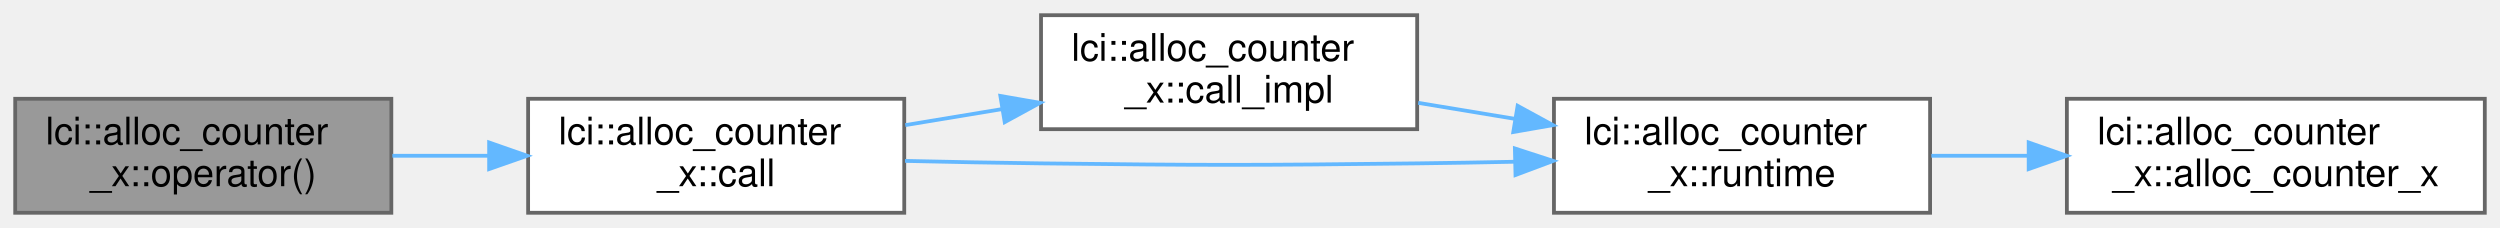
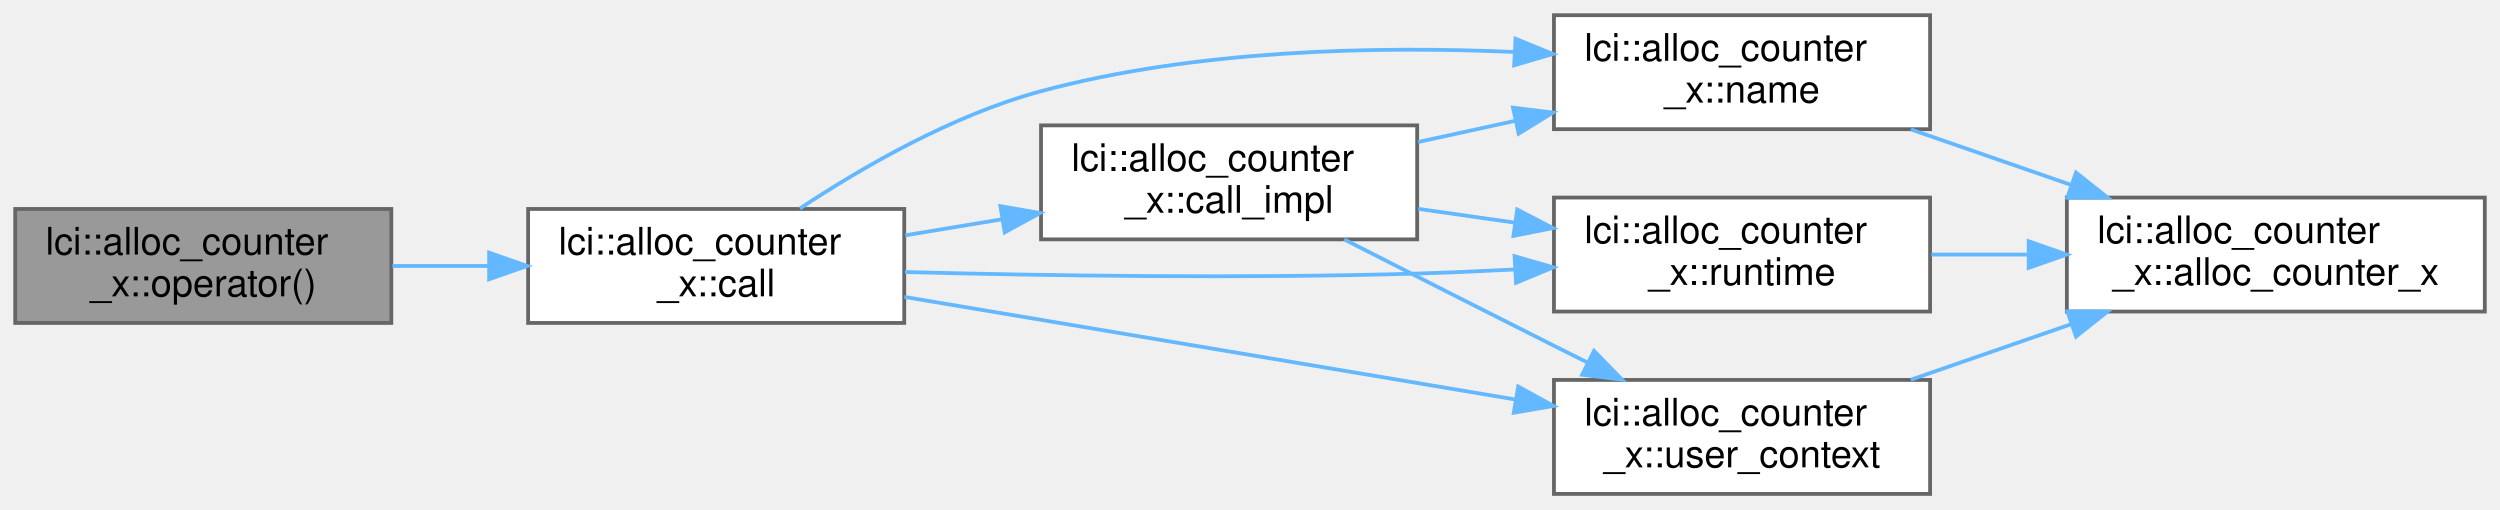
- <svg xmlns="http://www.w3.org/2000/svg" xmlns:xlink="http://www.w3.org/1999/xlink" width="658pt" height="60pt" viewBox="0.00 0.00 658.00 60.00">
-   <g id="graph0" class="graph" transform="scale(1 1) rotate(0) translate(4 56)">
+ <svg xmlns="http://www.w3.org/2000/svg" xmlns:xlink="http://www.w3.org/1999/xlink" width="658pt" height="134pt" viewBox="0.00 0.00 658.00 134.00">
+   <g id="graph0" class="graph" transform="scale(1 1) rotate(0) translate(4 130)">
    <g id="Node000001" class="node">
      <g id="a_Node000001">
        <a xlink:title=" ">
-           <polygon fill="#999999" stroke="#666666" points="99,-30 0,-30 0,0 99,0 99,-30" />
-           <text text-anchor="start" x="8" y="-18" font-family="Helvetica,sans-Serif" font-size="10.00">lci::alloc_counter</text>
-           <text text-anchor="middle" x="49.5" y="-7" font-family="Helvetica,sans-Serif" font-size="10.00">_x::operator()</text>
+           <polygon fill="#999999" stroke="#666666" points="99,-75 0,-75 0,-45 99,-45 99,-75" />
+           <text text-anchor="start" x="8" y="-63" font-family="Helvetica,sans-Serif" font-size="10.00">lci::alloc_counter</text>
+           <text text-anchor="middle" x="49.5" y="-52" font-family="Helvetica,sans-Serif" font-size="10.00">_x::operator()</text>
        </a>
      </g>
    </g>
    <g id="Node000002" class="node">
      <g id="a_Node000002">
        <a xlink:href="../../d9/d3a/classlci_1_1alloc__counter__x.html#a90783d2801728881e056ee9d8d1451eb" target="_top" xlink:title=" ">
-           <polygon fill="white" stroke="#666666" points="234,-30 135,-30 135,0 234,0 234,-30" />
-           <text text-anchor="start" x="143" y="-18" font-family="Helvetica,sans-Serif" font-size="10.00">lci::alloc_counter</text>
-           <text text-anchor="middle" x="184.5" y="-7" font-family="Helvetica,sans-Serif" font-size="10.00">_x::call</text>
+           <polygon fill="white" stroke="#666666" points="234,-75 135,-75 135,-45 234,-45 234,-75" />
+           <text text-anchor="start" x="143" y="-63" font-family="Helvetica,sans-Serif" font-size="10.00">lci::alloc_counter</text>
+           <text text-anchor="middle" x="184.5" y="-52" font-family="Helvetica,sans-Serif" font-size="10.00">_x::call</text>
        </a>
      </g>
    </g>
    <g id="edge1_Node000001_Node000002" class="edge">
      <g id="a_edge1_Node000001_Node000002">
        <a xlink:title=" ">
-           <path fill="none" stroke="#63b8ff" d="M99.27,-15C107.49,-15 116.1,-15 124.55,-15" />
-           <polygon fill="#63b8ff" stroke="#63b8ff" points="124.74,-18.5 134.74,-15 124.74,-11.5 124.74,-18.5" />
+           <path fill="none" stroke="#63b8ff" d="M99.27,-60C107.49,-60 116.1,-60 124.55,-60" />
+           <polygon fill="#63b8ff" stroke="#63b8ff" points="124.74,-63.5 134.74,-60 124.74,-56.5 124.74,-63.5" />
        </a>
      </g>
    </g>
    <g id="Node000003" class="node">
      <g id="a_Node000003">
-         <a xlink:href="../../d9/d3a/classlci_1_1alloc__counter__x.html#a8234abf0568d3fe0d3872021db0452d5" target="_top" xlink:title=" ">
-           <polygon fill="white" stroke="#666666" points="369,-52 270,-52 270,-22 369,-22 369,-52" />
-           <text text-anchor="start" x="278" y="-40" font-family="Helvetica,sans-Serif" font-size="10.00">lci::alloc_counter</text>
-           <text text-anchor="middle" x="319.5" y="-29" font-family="Helvetica,sans-Serif" font-size="10.00">_x::call_impl</text>
+         <a xlink:href="../../d9/d3a/classlci_1_1alloc__counter__x.html#a83db2c2926f4605946fe191a3ed00275" target="_top" xlink:title=" ">
+           <polygon fill="white" stroke="#666666" points="369,-97 270,-97 270,-67 369,-67 369,-97" />
+           <text text-anchor="start" x="278" y="-85" font-family="Helvetica,sans-Serif" font-size="10.00">lci::alloc_counter</text>
+           <text text-anchor="middle" x="319.5" y="-74" font-family="Helvetica,sans-Serif" font-size="10.00">_x::call_impl</text>
        </a>
      </g>
    </g>
    <g id="edge2_Node000002_Node000003" class="edge">
      <g id="a_edge2_Node000002_Node000003">
        <a xlink:title=" ">
-           <path fill="none" stroke="#63b8ff" d="M234.27,-23.07C242.58,-24.44 251.29,-25.88 259.83,-27.3" />
-           <polygon fill="#63b8ff" stroke="#63b8ff" points="259.3,-30.75 269.74,-28.93 260.44,-23.85 259.3,-30.75" />
+           <path fill="none" stroke="#63b8ff" d="M234.27,-68.07C242.58,-69.44 251.29,-70.88 259.83,-72.3" />
+           <polygon fill="#63b8ff" stroke="#63b8ff" points="259.3,-75.75 269.74,-73.93 260.44,-68.85 259.3,-75.75" />
        </a>
      </g>
    </g>
    <g id="Node000004" class="node">
      <g id="a_Node000004">
-         <a xlink:href="../../d9/d3a/classlci_1_1alloc__counter__x.html#a03d91b2306cdc25971f13957d5f0df2e" target="_top" xlink:title=" ">
-           <polygon fill="white" stroke="#666666" points="504,-30 405,-30 405,0 504,0 504,-30" />
-           <text text-anchor="start" x="413" y="-18" font-family="Helvetica,sans-Serif" font-size="10.00">lci::alloc_counter</text>
-           <text text-anchor="middle" x="454.5" y="-7" font-family="Helvetica,sans-Serif" font-size="10.00">_x::runtime</text>
+         <a xlink:href="../../d9/d3a/classlci_1_1alloc__counter__x.html#ae1c01a1311b9091f7c6fee1dd5b0ee42" target="_top" xlink:title=" ">
+           <polygon fill="white" stroke="#666666" points="504,-126 405,-126 405,-96 504,-96 504,-126" />
+           <text text-anchor="start" x="413" y="-114" font-family="Helvetica,sans-Serif" font-size="10.00">lci::alloc_counter</text>
+           <text text-anchor="middle" x="454.5" y="-103" font-family="Helvetica,sans-Serif" font-size="10.00">_x::name</text>
        </a>
      </g>
    </g>
-     <g id="edge5_Node000002_Node000004" class="edge">
-       <g id="a_edge5_Node000002_Node000004">
+     <g id="edge9_Node000002_Node000004" class="edge">
+       <g id="a_edge9_Node000002_Node000004">
        <a xlink:title=" ">
-           <path fill="none" stroke="#63b8ff" d="M234.2,-13.65C245.92,-13.38 258.41,-13.14 270,-13 314,-12.48 325,-12.48 369,-13 377.33,-13.1 386.12,-13.25 394.76,-13.43" />
-           <polygon fill="#63b8ff" stroke="#63b8ff" points="394.72,-16.93 404.8,-13.65 394.88,-9.93 394.72,-16.93" />
+           <path fill="none" stroke="#63b8ff" d="M206.53,-75.12C222.94,-85.98 246.77,-99.75 270,-106 310.65,-116.94 358.2,-117.92 394.71,-116.31" />
+           <polygon fill="#63b8ff" stroke="#63b8ff" points="394.89,-119.8 404.7,-115.79 394.53,-112.81 394.89,-119.8" />
+         </a>
+       </g>
+     </g>
+     <g id="Node000006" class="node">
+       <g id="a_Node000006">
+         <a xlink:href="../../d9/d3a/classlci_1_1alloc__counter__x.html#a03d91b2306cdc25971f13957d5f0df2e" target="_top" xlink:title=" ">
+           <polygon fill="white" stroke="#666666" points="504,-78 405,-78 405,-48 504,-48 504,-78" />
+           <text text-anchor="start" x="413" y="-66" font-family="Helvetica,sans-Serif" font-size="10.00">lci::alloc_counter</text>
+           <text text-anchor="middle" x="454.5" y="-55" font-family="Helvetica,sans-Serif" font-size="10.00">_x::runtime</text>
+         </a>
+       </g>
+     </g>
+     <g id="edge10_Node000002_Node000006" class="edge">
+       <g id="a_edge10_Node000002_Node000006">
+         <a xlink:title=" ">
+           <path fill="none" stroke="#63b8ff" d="M234.19,-58.4C271.18,-57.44 323.3,-56.65 369,-58 377.34,-58.25 386.14,-58.63 394.78,-59.08" />
+           <polygon fill="#63b8ff" stroke="#63b8ff" points="394.64,-62.57 404.82,-59.63 395.02,-55.58 394.64,-62.57" />
+         </a>
+       </g>
+     </g>
+     <g id="Node000007" class="node">
+       <g id="a_Node000007">
+         <a xlink:href="../../d9/d3a/classlci_1_1alloc__counter__x.html#a1dc52f4e744accd3532f255b0e8ad02d" target="_top" xlink:title=" ">
+           <polygon fill="white" stroke="#666666" points="504,-30 405,-30 405,0 504,0 504,-30" />
+           <text text-anchor="start" x="413" y="-18" font-family="Helvetica,sans-Serif" font-size="10.00">lci::alloc_counter</text>
+           <text text-anchor="middle" x="454.5" y="-7" font-family="Helvetica,sans-Serif" font-size="10.00">_x::user_context</text>
+         </a>
+       </g>
+     </g>
+     <g id="edge11_Node000002_Node000007" class="edge">
+       <g id="a_edge11_Node000002_Node000007">
+         <a xlink:title=" ">
+           <path fill="none" stroke="#63b8ff" d="M234.03,-51.85C279.24,-44.26 346.71,-32.93 394.9,-24.84" />
+           <polygon fill="#63b8ff" stroke="#63b8ff" points="395.59,-28.27 404.88,-23.16 394.43,-21.37 395.59,-28.27" />
        </a>
      </g>
    </g>
    <g id="edge3_Node000003_Node000004" class="edge">
      <g id="a_edge3_Node000003_Node000004">
        <a xlink:title=" ">
-           <path fill="none" stroke="#63b8ff" d="M369.27,-28.93C377.58,-27.56 386.29,-26.12 394.83,-24.7" />
-           <polygon fill="#63b8ff" stroke="#63b8ff" points="395.44,-28.15 404.74,-23.07 394.3,-21.25 395.44,-28.15" />
+           <path fill="none" stroke="#63b8ff" d="M369.27,-92.63C377.58,-94.45 386.29,-96.35 394.83,-98.21" />
+           <polygon fill="#63b8ff" stroke="#63b8ff" points="394.22,-101.66 404.74,-100.37 395.71,-94.82 394.22,-101.66" />
+         </a>
+       </g>
+     </g>
+     <g id="edge5_Node000003_Node000006" class="edge">
+       <g id="a_edge5_Node000003_Node000006">
+         <a xlink:title=" ">
+           <path fill="none" stroke="#63b8ff" d="M369.27,-75.03C377.58,-73.85 386.29,-72.6 394.83,-71.38" />
+           <polygon fill="#63b8ff" stroke="#63b8ff" points="395.33,-74.85 404.74,-69.97 394.34,-67.92 395.33,-74.85" />
+         </a>
+       </g>
+     </g>
+     <g id="edge7_Node000003_Node000007" class="edge">
+       <g id="a_edge7_Node000003_Node000007">
+         <a xlink:title=" ">
+           <path fill="none" stroke="#63b8ff" d="M349.79,-66.99C366.03,-58.7 386.61,-48.23 405,-39 407.9,-37.55 410.89,-36.05 413.91,-34.54" />
+           <polygon fill="#63b8ff" stroke="#63b8ff" points="415.55,-37.64 422.95,-30.06 412.43,-31.37 415.55,-37.64" />
        </a>
      </g>
    </g>
    <g id="Node000005" class="node">
      <g id="a_Node000005">
        <a xlink:href="../../d9/d3a/classlci_1_1alloc__counter__x.html#aef7b73b0fcf89502b34566fce7f8d88c" target="_top" xlink:title=" ">
-           <polygon fill="white" stroke="#666666" points="650,-30 540,-30 540,0 650,0 650,-30" />
-           <text text-anchor="start" x="548" y="-18" font-family="Helvetica,sans-Serif" font-size="10.00">lci::alloc_counter</text>
-           <text text-anchor="middle" x="595" y="-7" font-family="Helvetica,sans-Serif" font-size="10.00">_x::alloc_counter_x</text>
+           <polygon fill="white" stroke="#666666" points="650,-78 540,-78 540,-48 650,-48 650,-78" />
+           <text text-anchor="start" x="548" y="-66" font-family="Helvetica,sans-Serif" font-size="10.00">lci::alloc_counter</text>
+           <text text-anchor="middle" x="595" y="-55" font-family="Helvetica,sans-Serif" font-size="10.00">_x::alloc_counter_x</text>
        </a>
      </g>
    </g>
    <g id="edge4_Node000004_Node000005" class="edge">
      <g id="a_edge4_Node000004_Node000005">
        <a xlink:title=" ">
-           <path fill="none" stroke="#63b8ff" d="M504.33,-15C512.61,-15 521.33,-15 529.93,-15" />
-           <polygon fill="#63b8ff" stroke="#63b8ff" points="529.95,-18.5 539.95,-15 529.95,-11.5 529.95,-18.5" />
+           <path fill="none" stroke="#63b8ff" d="M498.94,-95.94C512.35,-91.3 527.26,-86.13 541.23,-81.29" />
+           <polygon fill="#63b8ff" stroke="#63b8ff" points="542.41,-84.58 550.71,-78 540.12,-77.97 542.41,-84.58" />
+         </a>
+       </g>
+     </g>
+     <g id="edge6_Node000006_Node000005" class="edge">
+       <g id="a_edge6_Node000006_Node000005">
+         <a xlink:title=" ">
+           <path fill="none" stroke="#63b8ff" d="M504.33,-63C512.61,-63 521.33,-63 529.93,-63" />
+           <polygon fill="#63b8ff" stroke="#63b8ff" points="529.95,-66.5 539.95,-63 529.95,-59.5 529.95,-66.5" />
+         </a>
+       </g>
+     </g>
+     <g id="edge8_Node000007_Node000005" class="edge">
+       <g id="a_edge8_Node000007_Node000005">
+         <a xlink:title=" ">
+           <path fill="none" stroke="#63b8ff" d="M498.94,-30.06C512.35,-34.7 527.26,-39.87 541.23,-44.71" />
+           <polygon fill="#63b8ff" stroke="#63b8ff" points="540.12,-48.03 550.71,-48 542.41,-41.42 540.12,-48.03" />
        </a>
      </g>
    </g>
  </g>
</svg>
